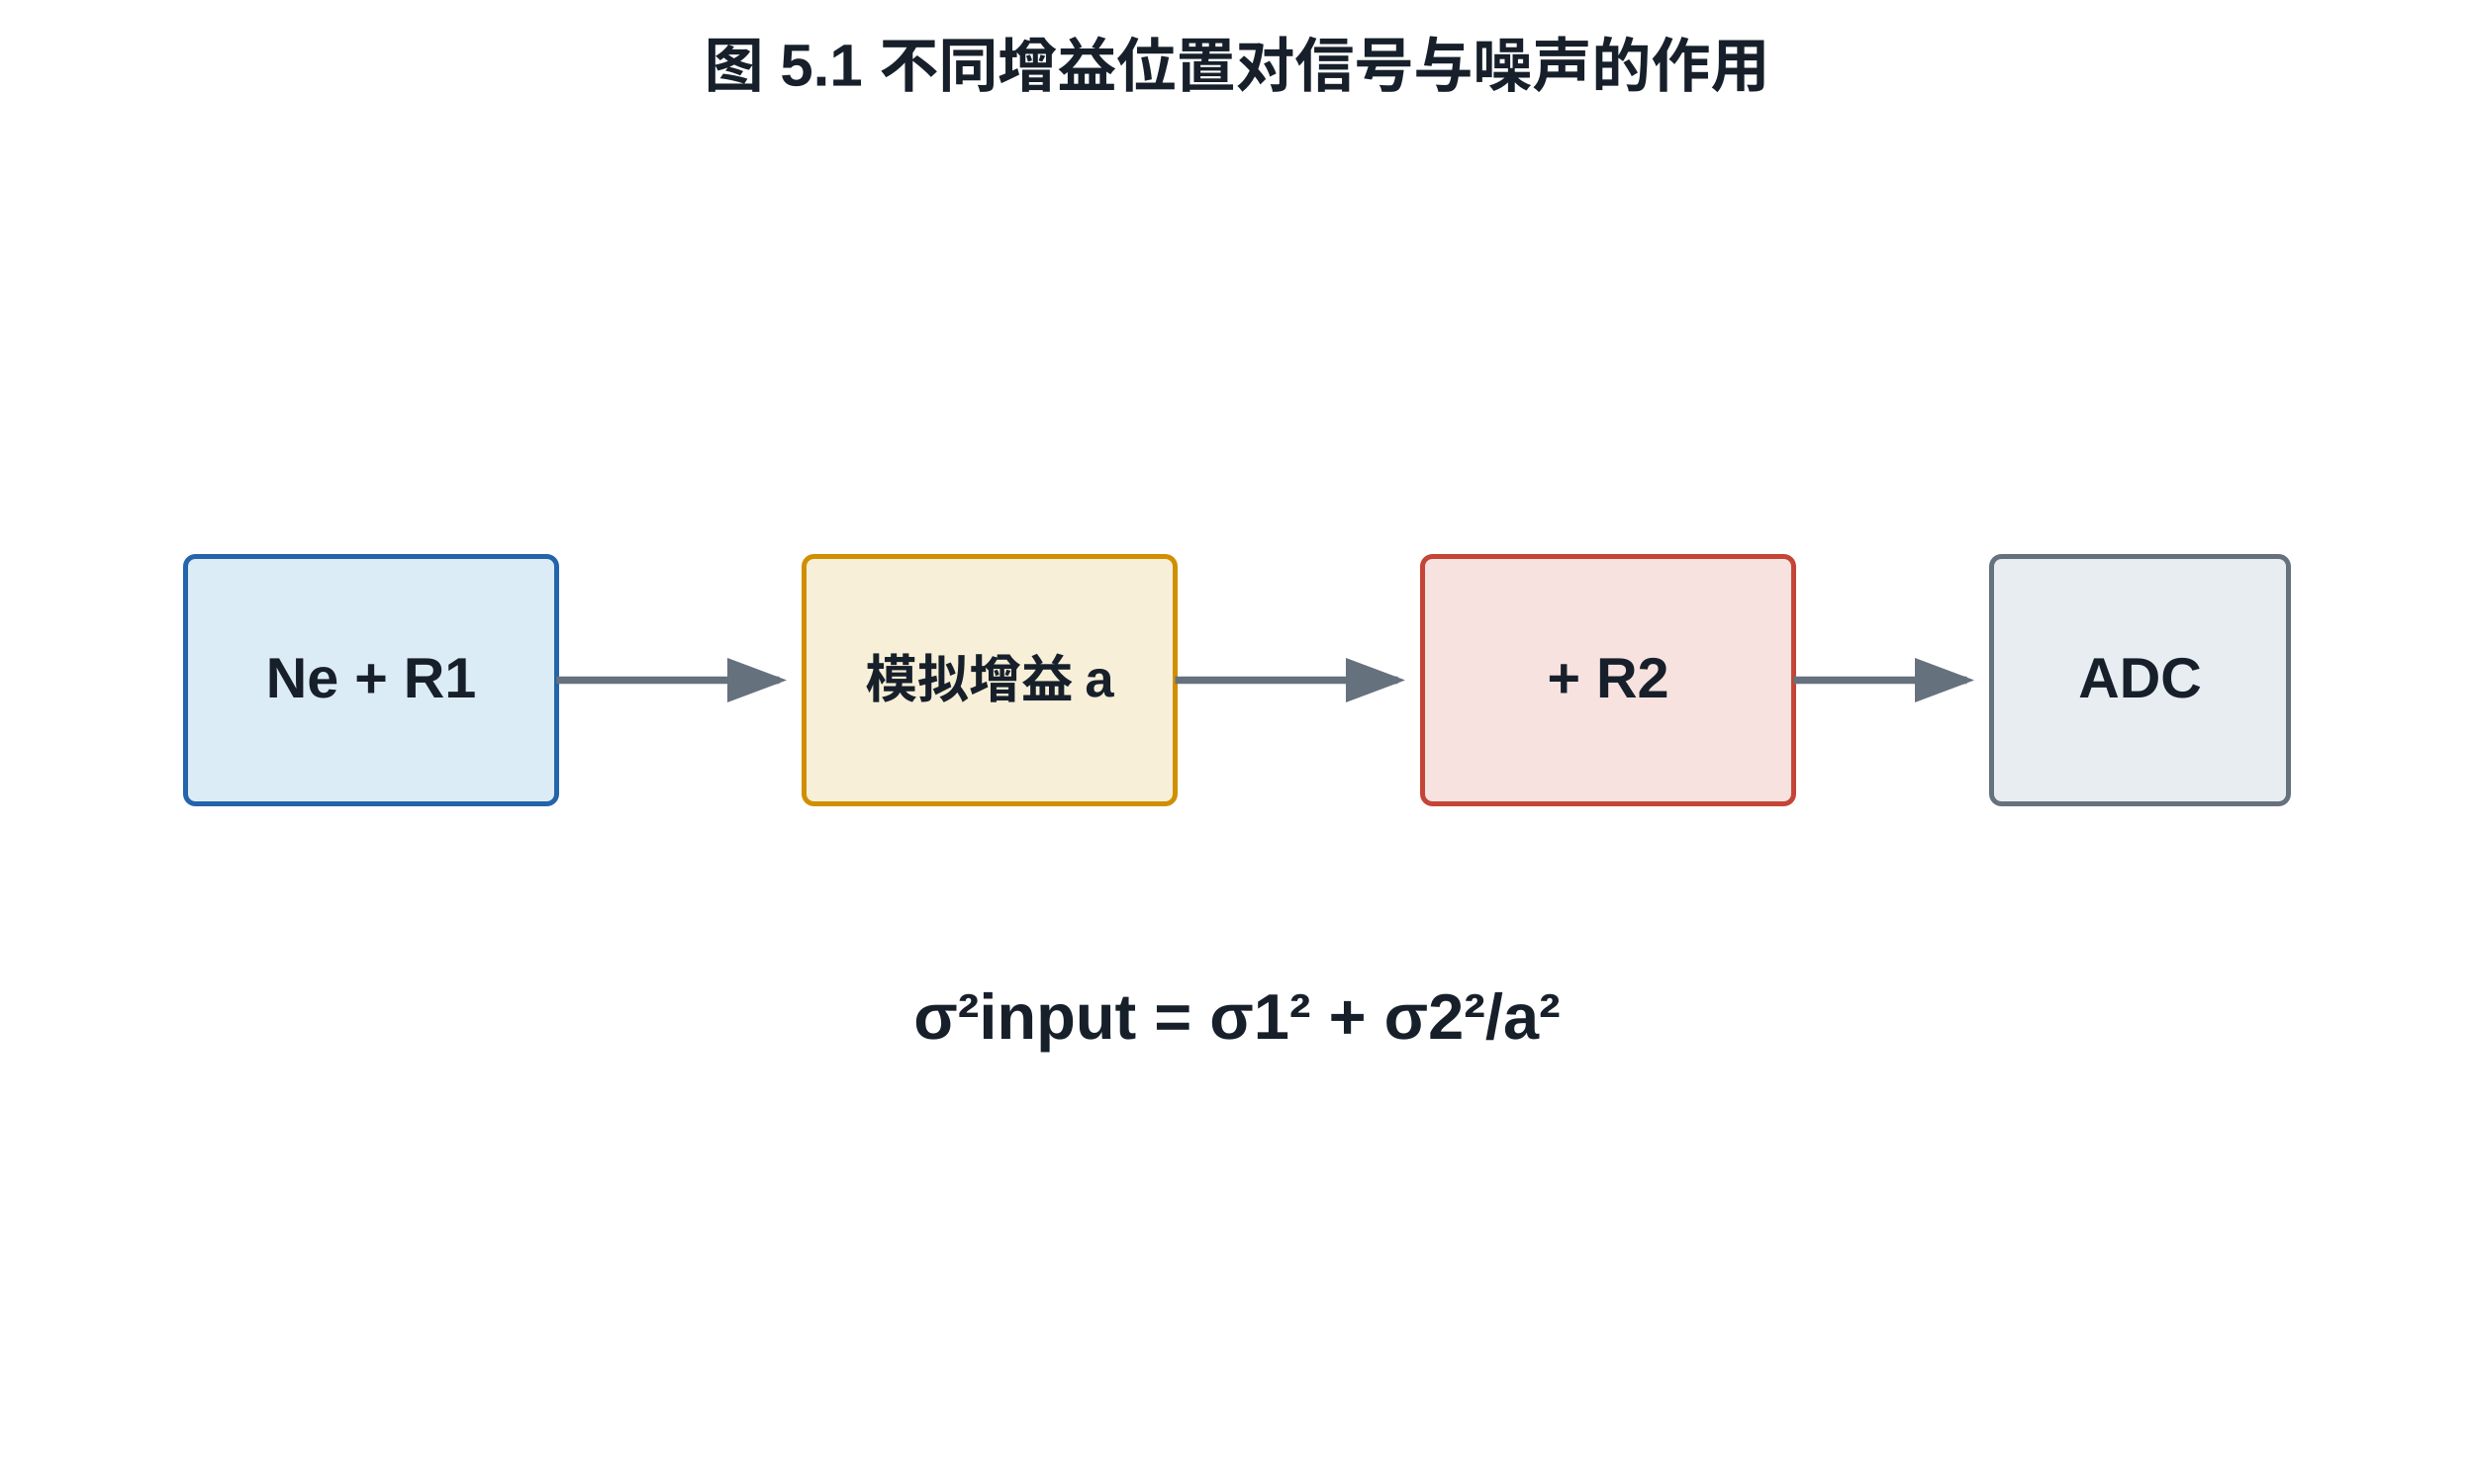
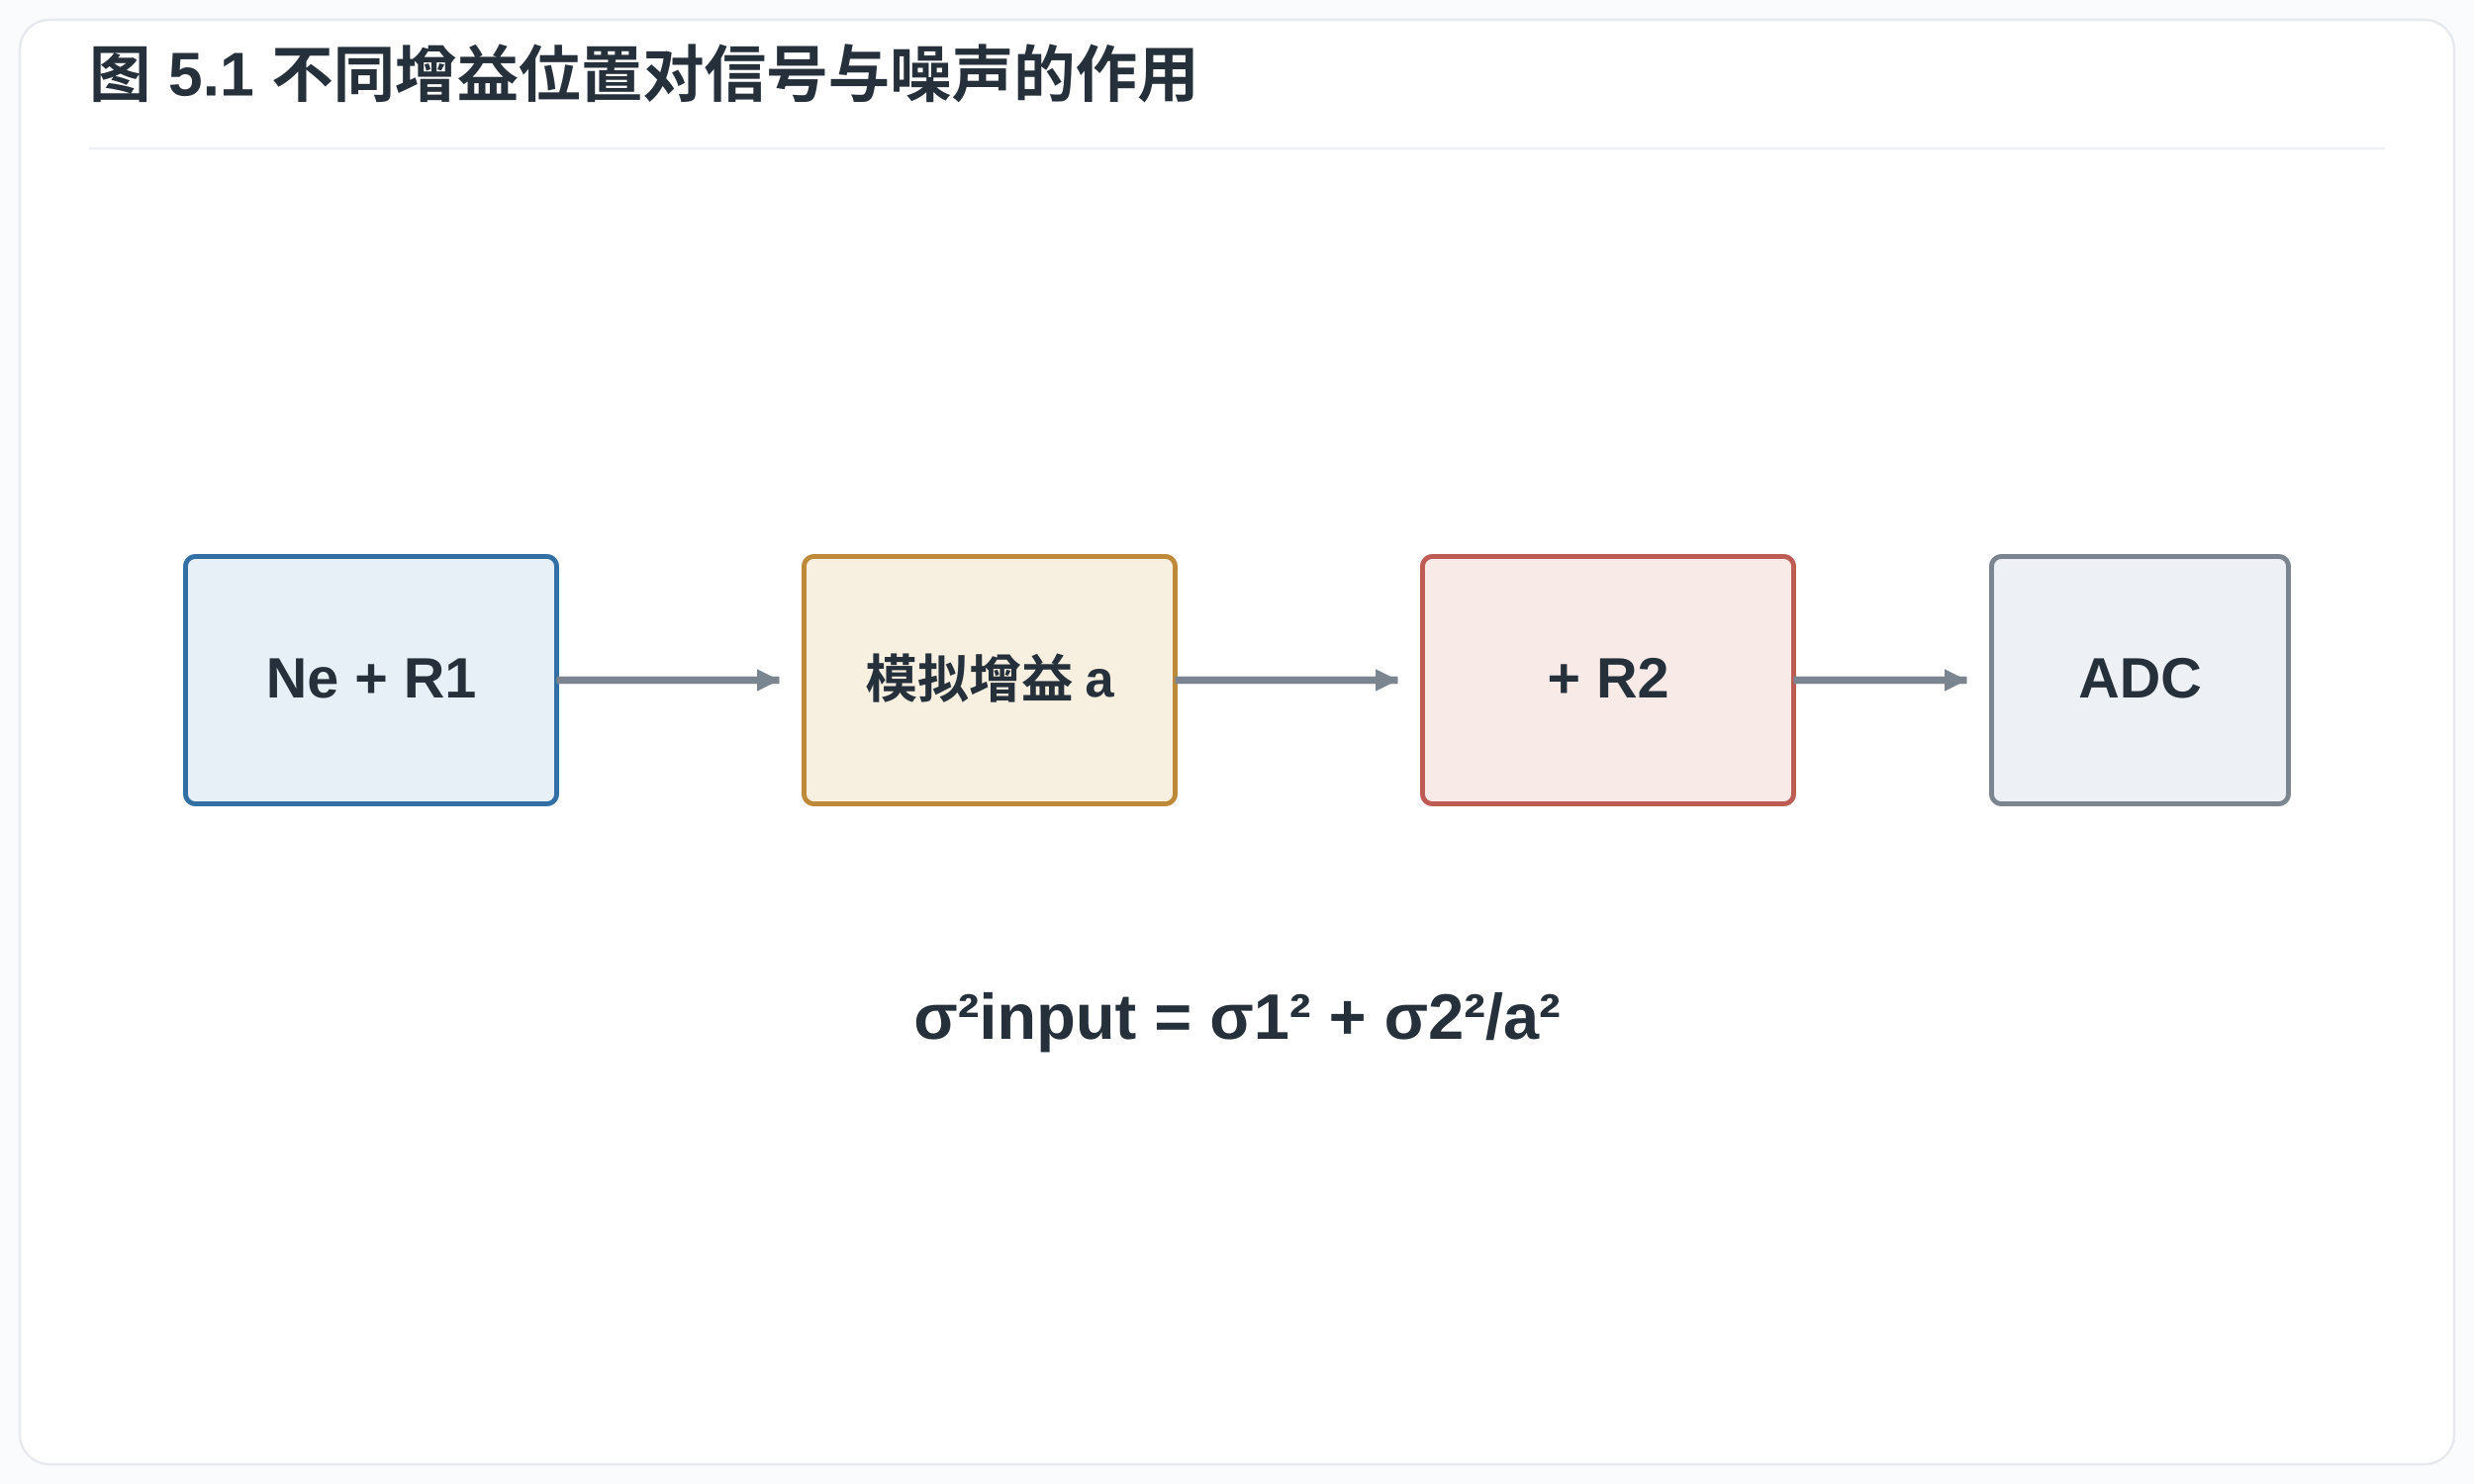
<svg xmlns="http://www.w3.org/2000/svg" width="1000" height="600" viewBox="0 0 1000 600" role="img" aria-label="图 5.1  不同增益位置对信号与噪声的作用">
  <defs>
    <marker id="arrow" markerWidth="9" markerHeight="9" refX="7" refY="3" orient="auto" markerUnits="strokeWidth">
      <path d="M0,0 L0,6 L8,3 z" fill="context-stroke" />
    </marker>
    <marker id="arrow-open" markerWidth="9" markerHeight="9" refX="7" refY="3" orient="auto" markerUnits="strokeWidth">
      <path d="M0,0 L8,3 L0,6" fill="none" stroke="context-stroke" />
    </marker>
  </defs>
-   <rect x="0" y="0" width="1000" height="600" fill="#ffffff" />
-   <text x="500.00" y="35.00" fill="#17202a" font-size="24" font-weight="700" text-anchor="middle" font-family="Arial, PingFang SC, Hiragino Sans GB, sans-serif">图 5.1  不同增益位置对信号与噪声的作用</text>
-   <rect x="75.00" y="225.00" width="150.00" height="100.00" rx="4" fill="#dcecf7" stroke="#2364aa" stroke-width="2" opacity="1.0" />
-   <text x="150.00" y="282.00" fill="#17202a" font-size="23" font-weight="700" text-anchor="middle" font-family="Arial, PingFang SC, Hiragino Sans GB, sans-serif">Ne + R1</text>
-   <rect x="325.00" y="225.00" width="150.00" height="100.00" rx="4" fill="#f7efd8" stroke="#d18f00" stroke-width="2" opacity="1.0" />
-   <text x="400.00" y="282.00" fill="#17202a" font-size="21" font-weight="700" text-anchor="middle" font-family="Arial, PingFang SC, Hiragino Sans GB, sans-serif">模拟增益 a</text>
-   <rect x="575.00" y="225.00" width="150.00" height="100.00" rx="4" fill="#f7e2df" stroke="#c44536" stroke-width="2" opacity="1.0" />
-   <text x="650.00" y="282.00" fill="#17202a" font-size="23" font-weight="700" text-anchor="middle" font-family="Arial, PingFang SC, Hiragino Sans GB, sans-serif">+ R2</text>
-   <rect x="805.00" y="225.00" width="120.00" height="100.00" rx="4" fill="#e8edf2" stroke="#66717e" stroke-width="2" opacity="1.0" />
-   <text x="865.00" y="282.00" fill="#17202a" font-size="23" font-weight="700" text-anchor="middle" font-family="Arial, PingFang SC, Hiragino Sans GB, sans-serif">ADC</text>
-   <line x1="225.00" y1="275.00" x2="315.00" y2="275.00" stroke="#66717e" stroke-width="3" opacity="1.0" marker-end="url(#arrow)" />
-   <line x1="475.00" y1="275.00" x2="565.00" y2="275.00" stroke="#66717e" stroke-width="3" opacity="1.0" marker-end="url(#arrow)" />
-   <line x1="725.00" y1="275.00" x2="795.00" y2="275.00" stroke="#66717e" stroke-width="3" opacity="1.0" marker-end="url(#arrow)" />
-   <text x="500.00" y="420.00" fill="#17202a" font-size="26" font-weight="700" text-anchor="middle" font-family="Arial, PingFang SC, Hiragino Sans GB, sans-serif">σ²input = σ1² + σ2²/a²</text>
+   <rect width="1000" height="600" fill="#fafbfc" />
+   <rect x="8" y="8" width="984" height="584" rx="12" fill="#fff" stroke="#e6e9ed" />
+   <text x="36.00" y="39.00" fill="#25303b" font-size="25" font-weight="600" text-anchor="start" font-family="Arial, PingFang SC, Hiragino Sans GB, sans-serif">图 5.1  不同增益位置对信号与噪声的作用</text>
+   <line x1="36.00" y1="60.00" x2="964.00" y2="60.00" stroke="#edf0f4" stroke-width="1" opacity="1.0" />
+   <rect x="75.00" y="225.00" width="150.00" height="100.00" rx="4" fill="#e7eff7" stroke="#316fa4" stroke-width="2" opacity="1.0" />
+   <text x="150.00" y="282.00" fill="#25303b" font-size="23" font-weight="700" text-anchor="middle" font-family="Arial, PingFang SC, Hiragino Sans GB, sans-serif">Ne + R1</text>
+   <rect x="325.00" y="225.00" width="150.00" height="100.00" rx="4" fill="#f7f0e1" stroke="#be8a39" stroke-width="2" opacity="1.0" />
+   <text x="400.00" y="282.00" fill="#25303b" font-size="21" font-weight="700" text-anchor="middle" font-family="Arial, PingFang SC, Hiragino Sans GB, sans-serif">模拟增益 a</text>
+   <rect x="575.00" y="225.00" width="150.00" height="100.00" rx="4" fill="#f7eae7" stroke="#bd5b54" stroke-width="2" opacity="1.0" />
+   <text x="650.00" y="282.00" fill="#25303b" font-size="23" font-weight="700" text-anchor="middle" font-family="Arial, PingFang SC, Hiragino Sans GB, sans-serif">+ R2</text>
+   <rect x="805.00" y="225.00" width="120.00" height="100.00" rx="4" fill="#edf0f4" stroke="#7a8590" stroke-width="2" opacity="1.0" />
+   <text x="865.00" y="282.00" fill="#25303b" font-size="23" font-weight="700" text-anchor="middle" font-family="Arial, PingFang SC, Hiragino Sans GB, sans-serif">ADC</text>
+   <defs>
+     <marker id="arrow-7a8590-3" markerWidth="11" markerHeight="11" refX="10" refY="5.5" orient="auto" markerUnits="userSpaceOnUse">
+       <path d="M1 1L10 5.5L1 10Z" fill="#7a8590" />
+     </marker>
+   </defs>
+   <line x1="225.00" y1="275.00" x2="315.00" y2="275.00" stroke="#7a8590" stroke-width="3" opacity="1.0" marker-end="url(#arrow-7a8590-3)" />
+   <line x1="475.00" y1="275.00" x2="565.00" y2="275.00" stroke="#7a8590" stroke-width="3" opacity="1.0" marker-end="url(#arrow-7a8590-3)" />
+   <line x1="725.00" y1="275.00" x2="795.00" y2="275.00" stroke="#7a8590" stroke-width="3" opacity="1.0" marker-end="url(#arrow-7a8590-3)" />
+   <text x="500.00" y="420.00" fill="#25303b" font-size="26" font-weight="700" text-anchor="middle" font-family="Arial, PingFang SC, Hiragino Sans GB, sans-serif">σ²input = σ1² + σ2²/a²</text>
</svg>
